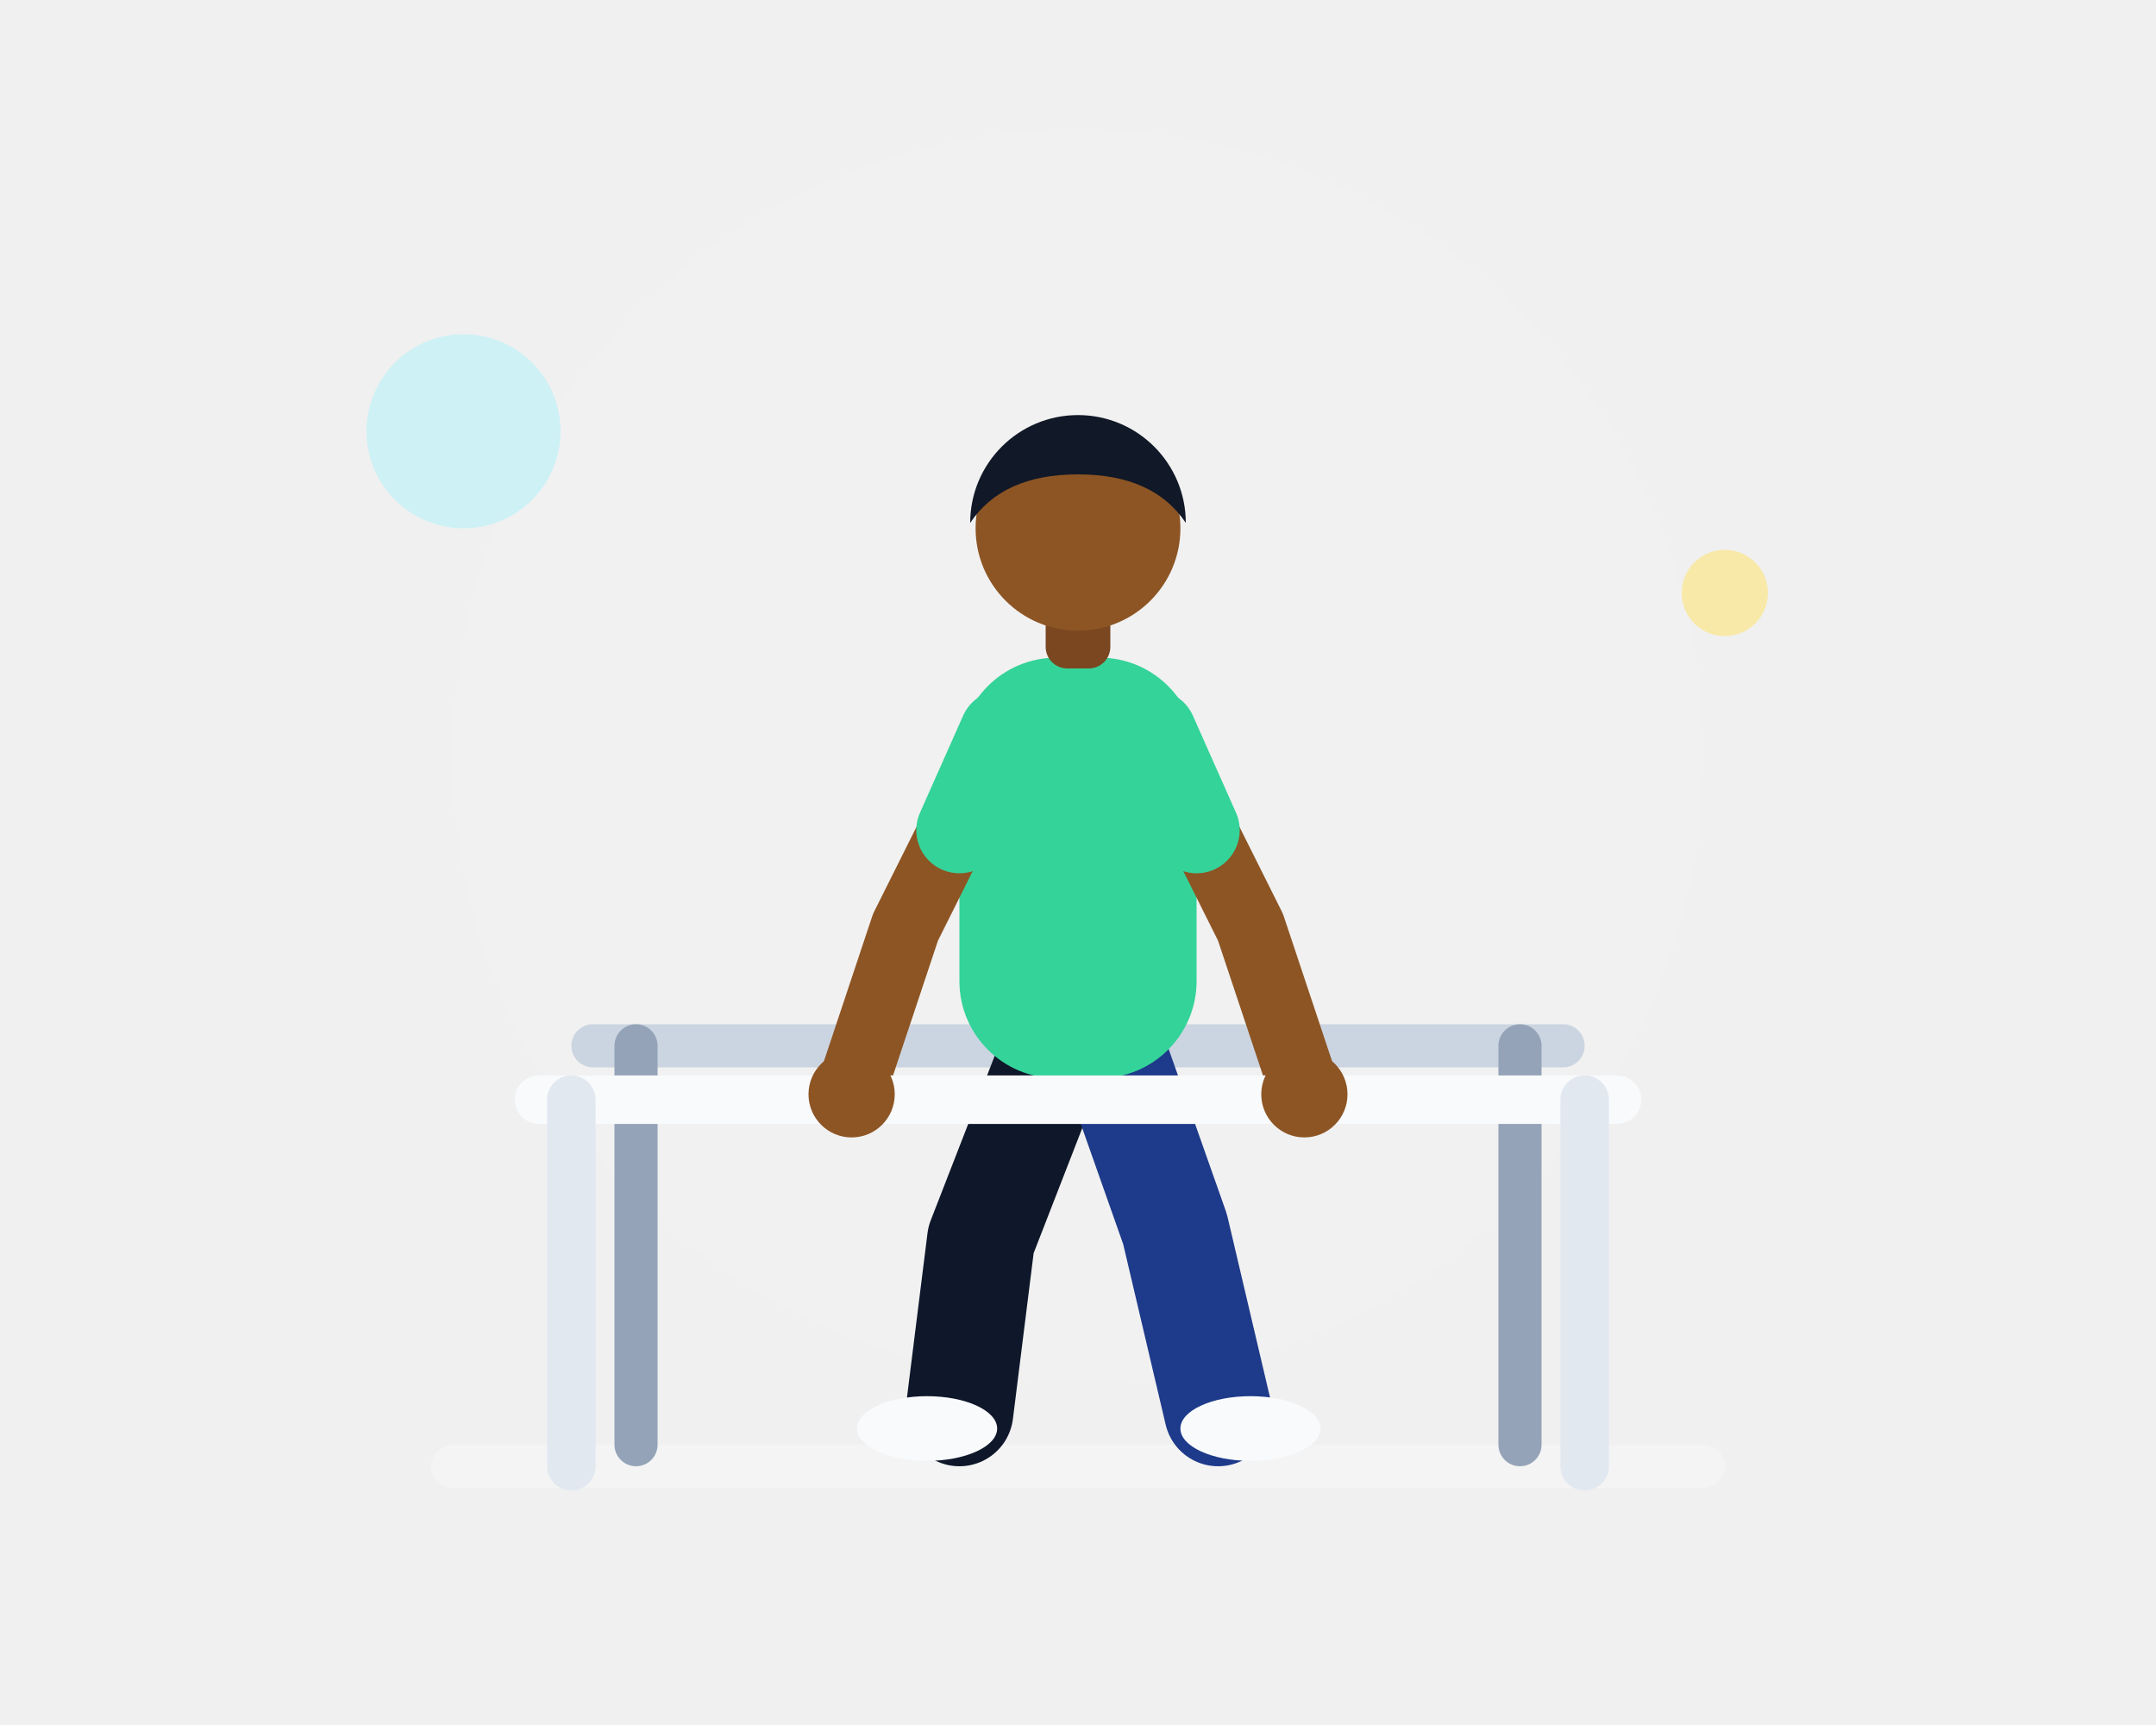
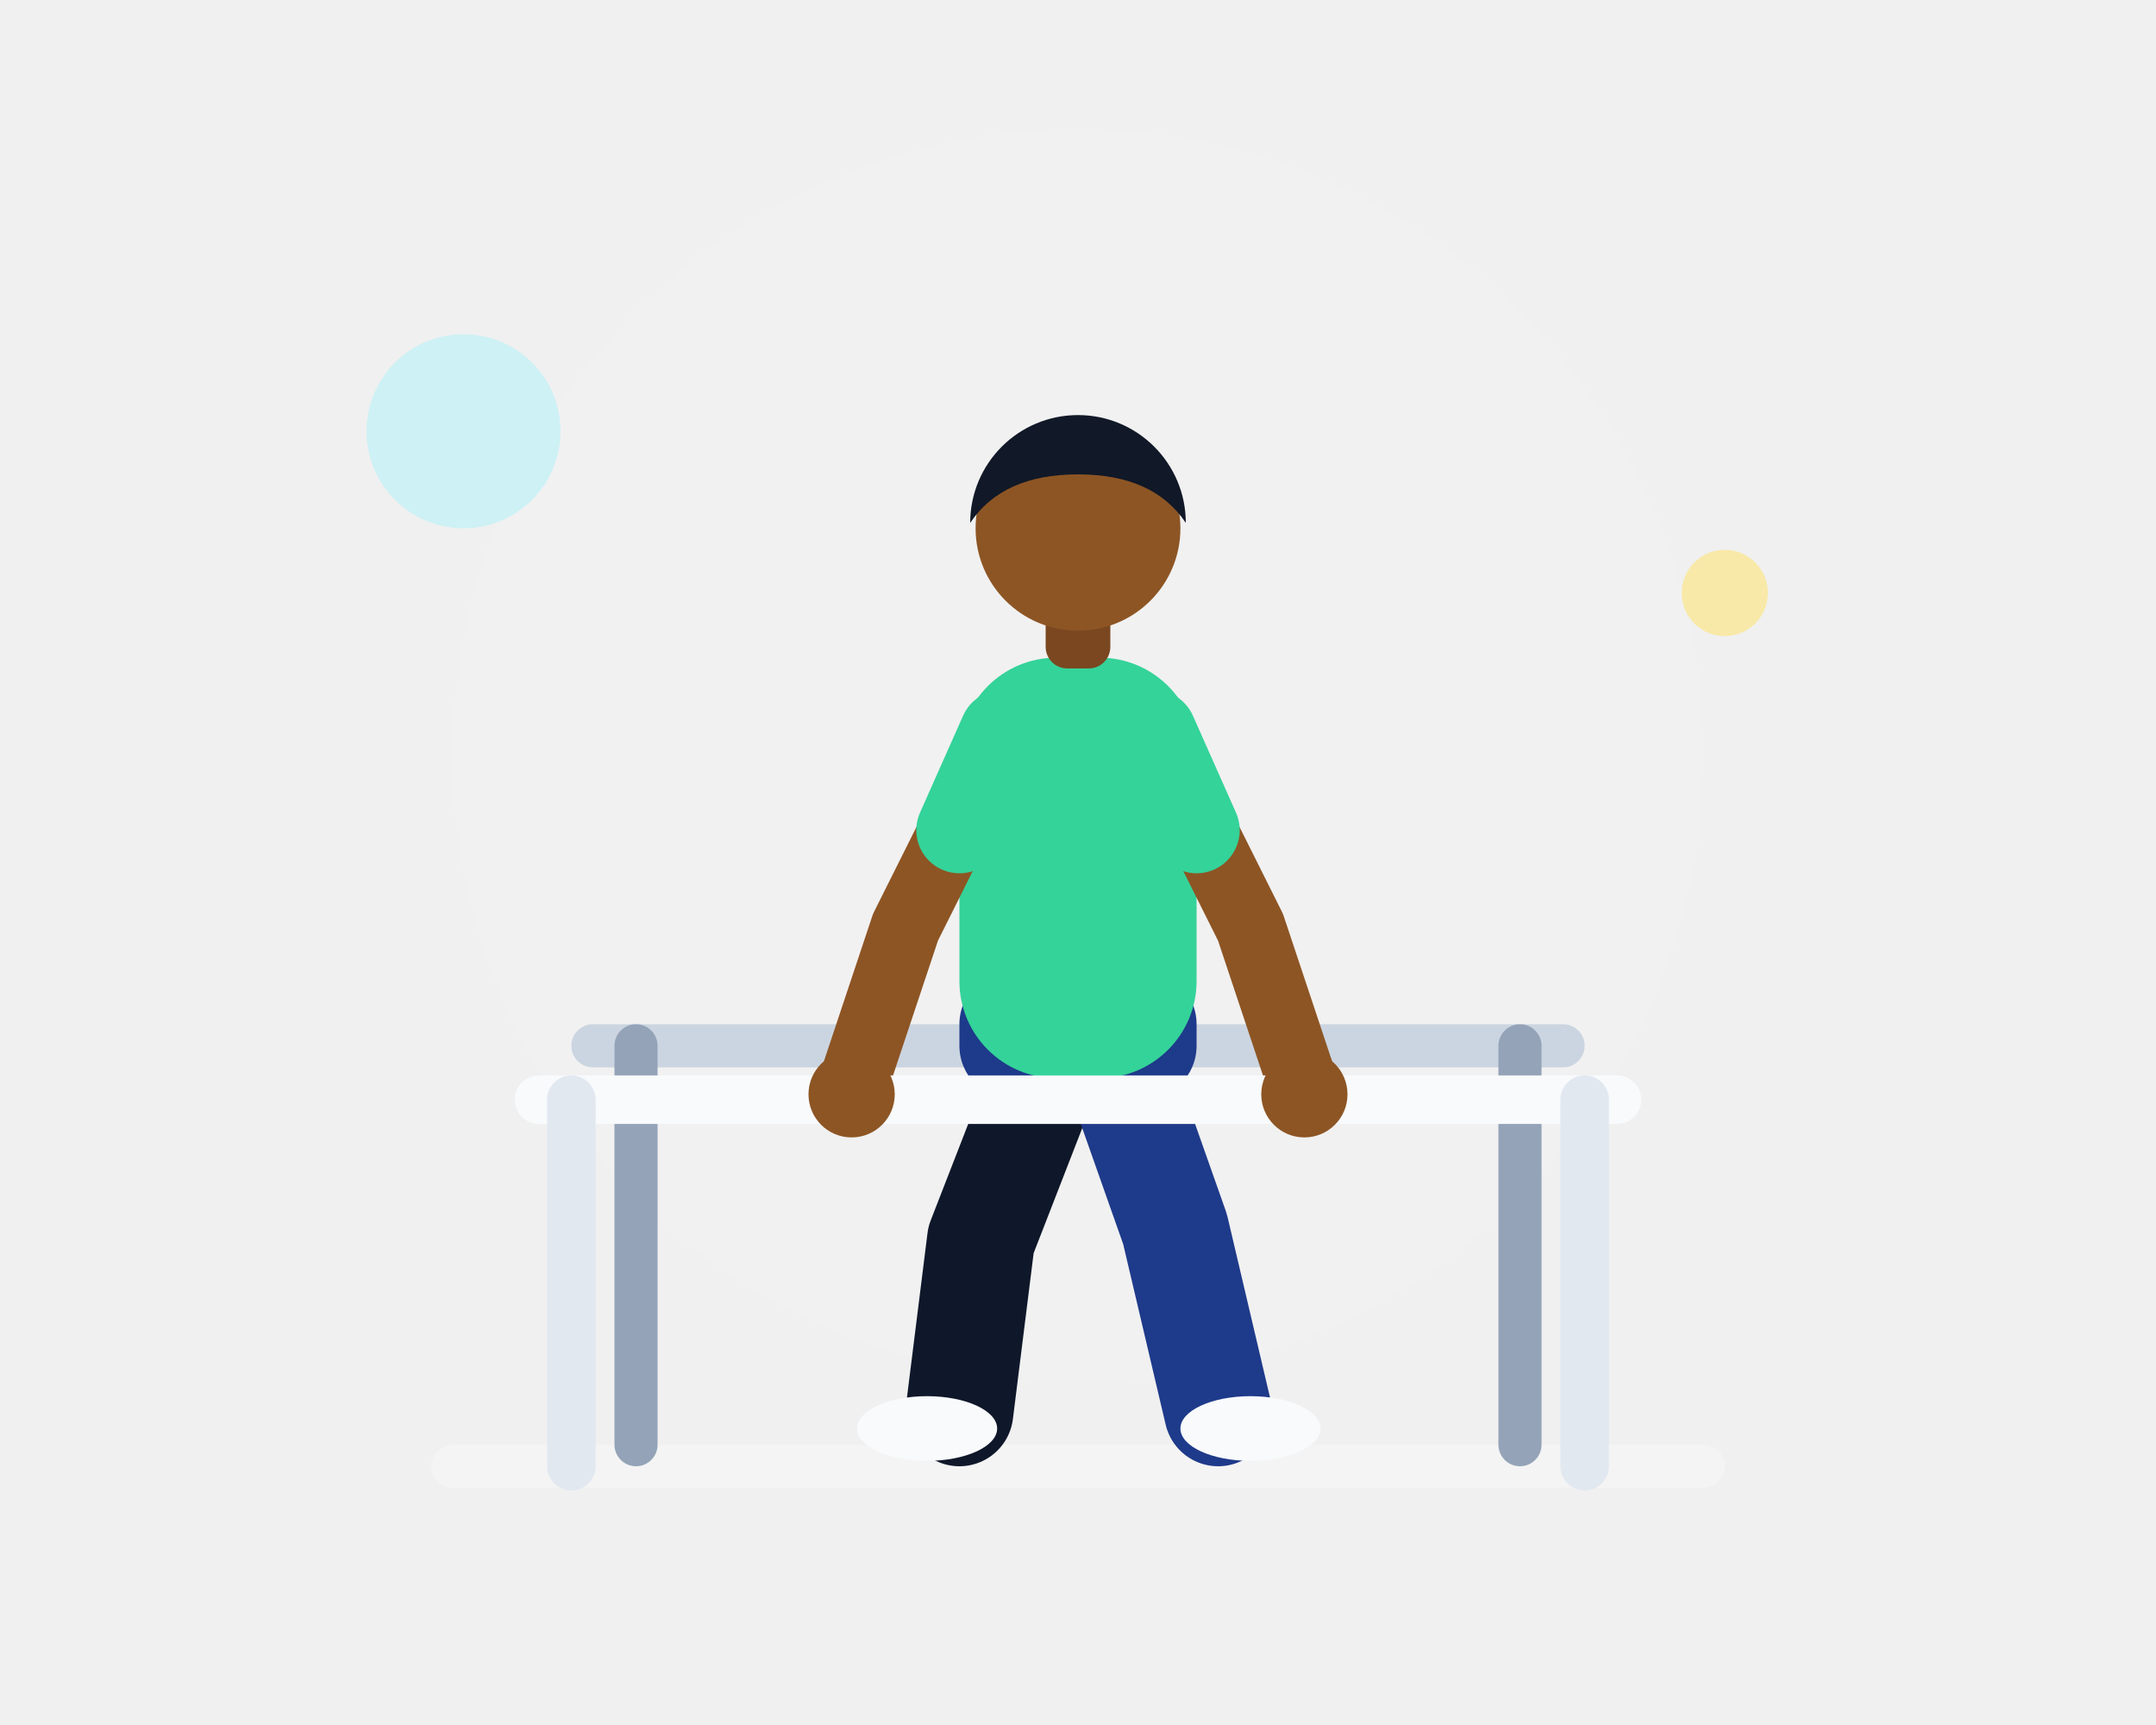
<svg xmlns="http://www.w3.org/2000/svg" viewBox="0 0 400 320" fill="none" stroke-linecap="round" stroke-linejoin="round">
  <circle cx="200" cy="140" r="116" fill="#fff" fill-opacity=".08" />
  <circle cx="86" cy="80" r="18" fill="#a5f3fc" fill-opacity=".45" />
  <circle cx="320" cy="110" r="8" fill="#fde68a" fill-opacity=".7" />
  <rect x="80" y="268" width="240" height="8" rx="4" fill="#fff" fill-opacity=".25" />
  <path d="M110 194 H290" stroke="#cbd5e1" stroke-width="8" />
  <path d="M118 194 V268 M282 194 V268" stroke="#94a3b8" stroke-width="8" />
  <path d="M196 194 L182 230 L178 262" stroke="#0f172a" stroke-width="20" />
  <path d="M206 194 L218 228 L226 262" stroke="#1e3a8a" stroke-width="20" />
+   <rect x="178" y="180" width="44" height="24" rx="10" fill="#1e3a8a" />
  <ellipse cx="172" cy="265" rx="13" ry="6" fill="#f8fafc" />
  <ellipse cx="232" cy="265" rx="13" ry="6" fill="#f8fafc" />
  <rect x="178" y="122" width="44" height="78" rx="18" fill="#34d399" />
  <path d="M186 136 L168 172 L158 202 M214 136 L232 172 L242 202" stroke="#8d5524" stroke-width="13" />
  <path d="M186 136 L178 154 M214 136 L222 154" stroke="#34d399" stroke-width="16" />
  <path d="M100 204 H300" stroke="#f8fafc" stroke-width="9" />
  <path d="M106 204 V272 M294 204 V272" stroke="#e2e8f0" stroke-width="9" />
  <circle cx="158" cy="203" r="8" fill="#8d5524" />
  <circle cx="242" cy="203" r="8" fill="#8d5524" />
  <rect x="194" y="108" width="12" height="16" rx="4" fill="#7a4720" />
  <circle cx="200" cy="98" r="19" fill="#8d5524" />
  <path d="M180 97 A20 20 0 0 1 220 97 Q214 88 200 88 Q186 88 180 97 Z" fill="#111827" />
</svg>
